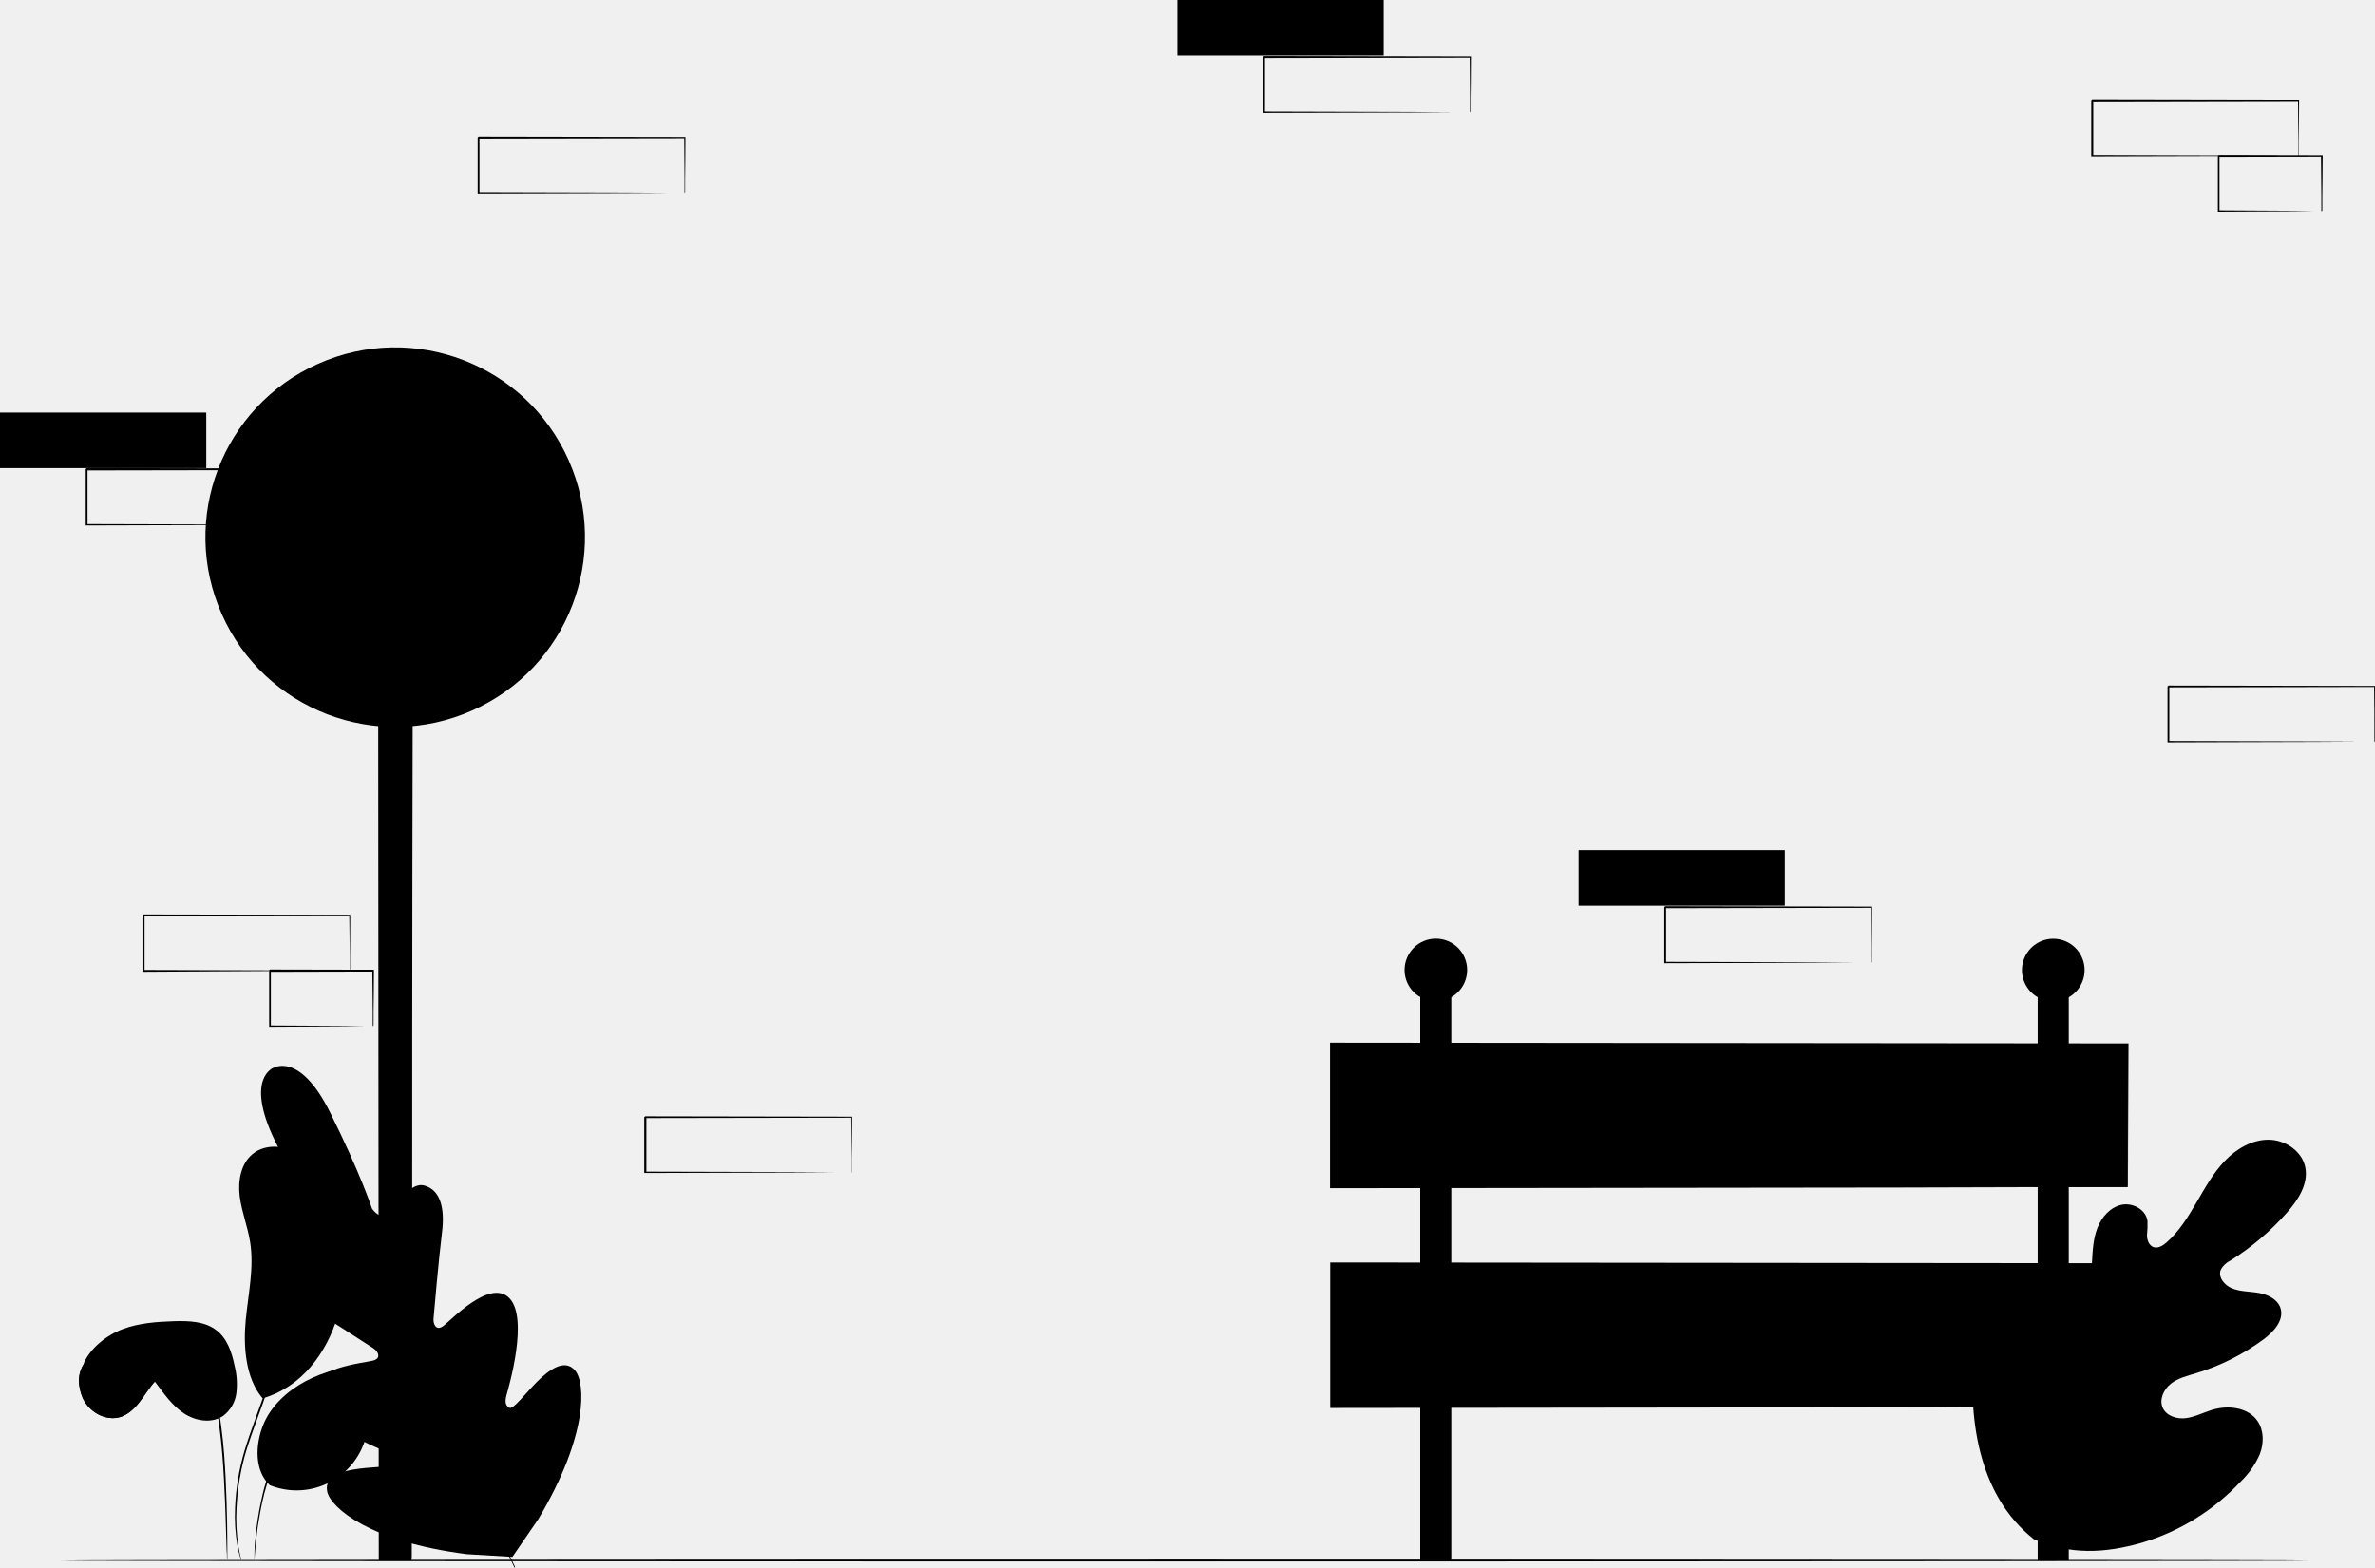
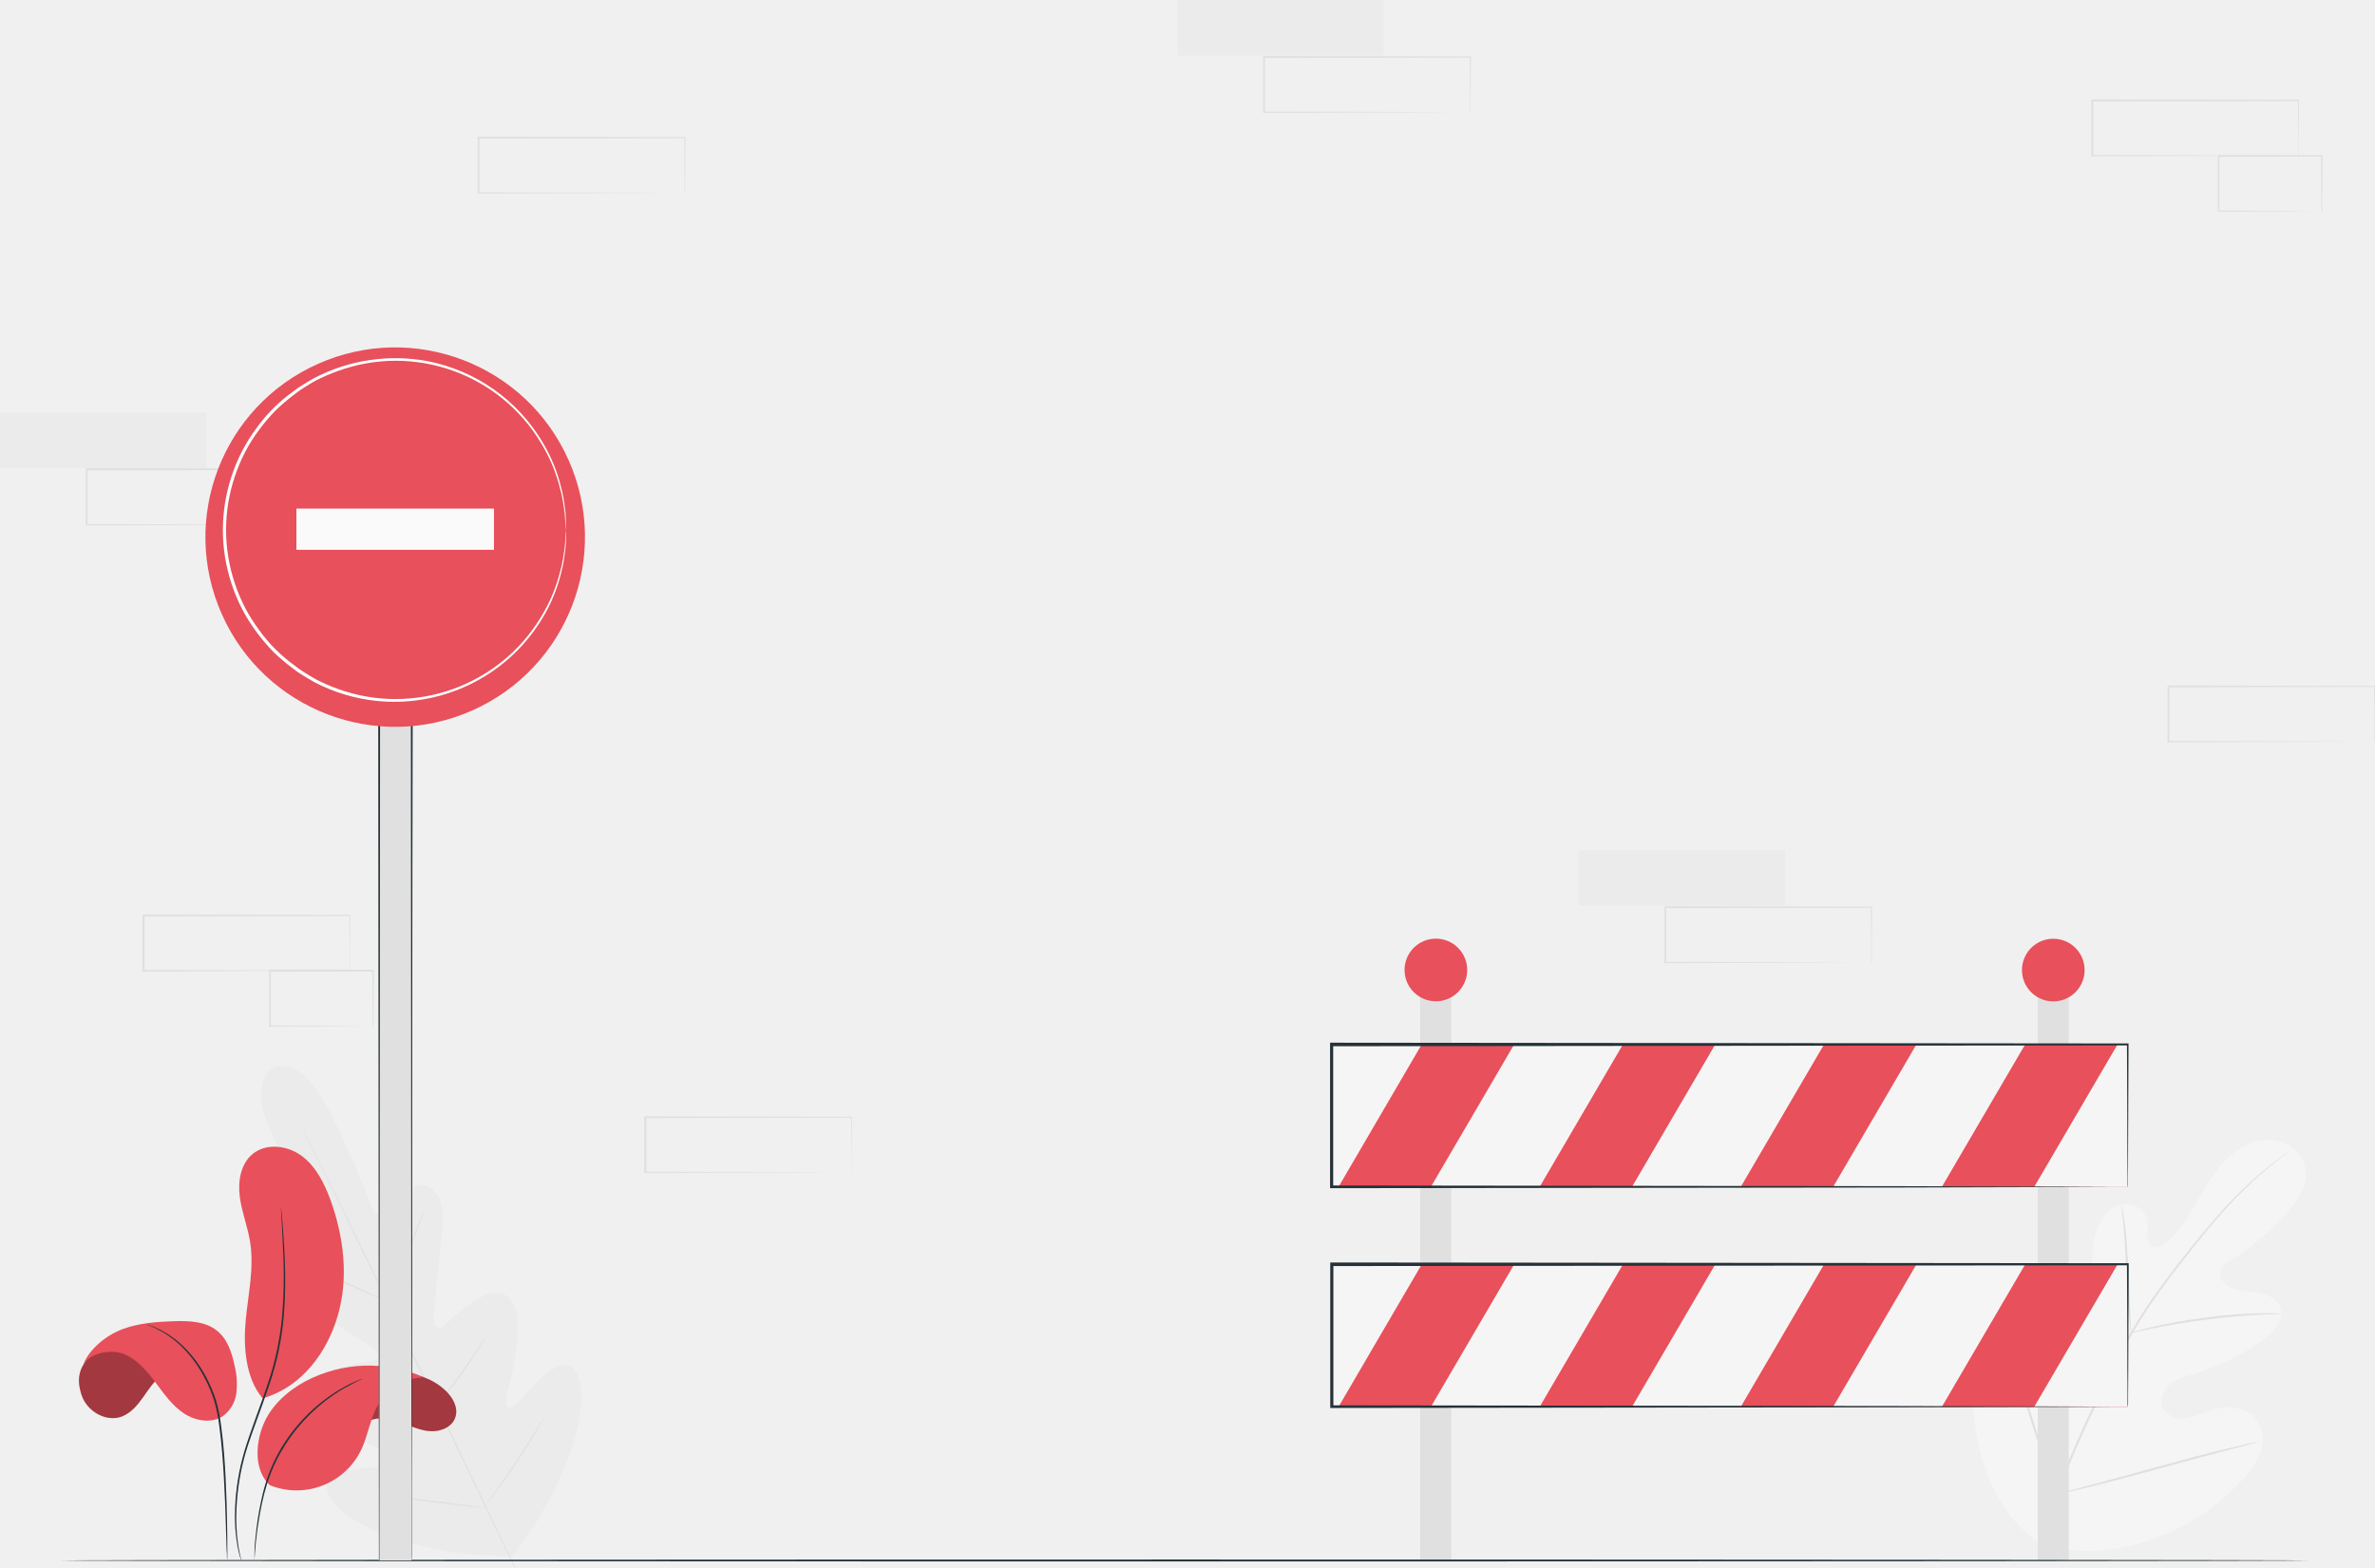
<svg xmlns="http://www.w3.org/2000/svg" viewBox="0 0 662.66 437.53">
  <defs>
- 
- 
- 
-     </defs>
+     <style>
+             .cls-1{fill:#e0e0e0;}.cls-2{fill:#ebebeb;}.cls-3{fill:#f5f5f5;}.cls-4{fill:#e8505b;}.cls-5{opacity:0.3;}.cls-6{fill:#263238;}.cls-7{fill:#fff;}.cls-8{fill:#fafafa;}
+         </style>
+   </defs>
  <g id="Layer_2" data-name="Layer 2">
    <g id="Background_Complete" data-name="Background Complete">
      <path class="cls-1" d="M662.5,207.07s0-.1,0-.28,0-.47,0-.8c0-.72,0-1.74,0-3.05,0-2.67,0-6.52-.09-11.37l.16.15-57.55.11.26-.26h0v7.86c0,2.58,0,5.13,0,7.62l-.25-.26,41,.12,12.1.07,3.27,0,.85,0a1,1,0,0,1,.3,0h-.27l-.82,0-3.21,0-12,.07-41.21.12h-.26V191.59h0c.52-.53.14-.15.26-.26l57.55.1h.16v.16c0,4.89-.07,8.78-.09,11.47,0,1.29,0,2.3,0,3,0,.32,0,.57,0,.77A1.15,1.15,0,0,1,662.5,207.07Z" />
      <rect class="cls-2" x="328.53" width="57.55" height="15.5" />
      <path class="cls-1" d="M410.17,31.4a1.73,1.73,0,0,1,0-.28c0-.2,0-.47,0-.8,0-.72,0-1.73,0-3,0-2.67-.05-6.52-.09-11.38l.16.16-57.55.1.26-.26h0v4c0,1.31,0,2.61,0,3.91V31.4l-.25-.26,41,.12,12.1.07,3.26,0,.86,0,.3,0h-.27l-.82,0-3.22,0-12,.08-41.21.11h-.26V15.91h0c.52-.52.14-.15.26-.26l57.55.1h.16v.16c0,4.9-.07,8.78-.09,11.47,0,1.29,0,2.3,0,3,0,.32,0,.57,0,.77A2.28,2.28,0,0,1,410.17,31.4Z" />
      <path class="cls-1" d="M97.55,271a1.73,1.73,0,0,1,0-.28c0-.21,0-.47,0-.8,0-.72,0-1.74,0-3.05,0-2.66,0-6.52-.09-11.37l.16.16-57.55.1c.11-.12-.26.26.26-.26h0V271L40,270.7l41,.12,12.1.07,3.26,0,.86,0,.3,0h-.27l-.82,0-3.22,0-12,.07L40,271.21h-.25v-7.87c0-1.3,0-2.6,0-3.92v-3.94h0l.27-.26,57.55.1h.16v.16c0,4.89-.07,8.78-.09,11.47,0,1.29,0,2.3,0,3,0,.32,0,.57,0,.77A2.28,2.28,0,0,1,97.55,271Z" />
      <path class="cls-1" d="M104,286.46a1.11,1.11,0,0,1,0-.3c0-.22,0-.49,0-.82,0-.76,0-1.8,0-3.12,0-2.71-.07-6.55-.11-11.26l.2.19-28.78.07.26-.26h0v8q0,3.88,0,7.49l-.25-.25,20.62.12,6,.07,1.6,0,.58,0a3.2,3.2,0,0,1-.52,0l-1.56,0-5.91.06-20.79.12h-.24v-.24q0-3.6,0-7.49c0-1.3,0-2.62,0-4v-4h0c-.06.05.49-.5.26-.26l28.78.06h.2v.2c0,4.76-.08,8.64-.11,11.38,0,1.3,0,2.33,0,3.07,0,.32,0,.58,0,.79A1.21,1.21,0,0,1,104,286.46Z" />
      <path class="cls-1" d="M641.28,43.51a1.73,1.73,0,0,1,0-.28c0-.2,0-.46,0-.79,0-.73,0-1.74,0-3,0-2.67-.05-6.52-.08-11.38l.16.16-57.55.1c.11-.12-.27.26.25-.26h0V43.51l-.26-.26,41,.12,12.09.07,3.27,0H641l.31,0H641l-.83,0-3.21,0-12,.08-41.21.11h-.25v-.25q0-3.73,0-7.62V28h0c.52-.52.15-.15.27-.26l57.55.1h.16V28c0,4.9-.07,8.78-.09,11.47,0,1.3,0,2.3,0,3,0,.32,0,.57,0,.77A2.28,2.28,0,0,1,641.28,43.51Z" />
      <path class="cls-1" d="M647.69,59a1.11,1.11,0,0,1,0-.3c0-.22,0-.49,0-.82,0-.76,0-1.8,0-3.11,0-2.72-.06-6.56-.1-11.27l.2.2-28.78.06.26-.26h0v8c0,2.59,0,5.1,0,7.49l-.24-.25,20.62.12,6,.07,1.61,0,.58,0a3.2,3.2,0,0,1-.52,0l-1.56,0-5.92.06-20.78.12h-.24V59c0-2.39,0-4.9,0-7.49v-8h0l.26-.26,28.78.06h.2v.2c0,4.76-.08,8.64-.1,11.39,0,1.29,0,2.32,0,3.07,0,.32,0,.57,0,.78S647.69,59,647.69,59Z" />
      <rect class="cls-2" y="115.15" width="57.55" height="15.5" />
      <path class="cls-1" d="M81.64,146.54a.9.9,0,0,1,0-.28c0-.2,0-.46,0-.79,0-.72,0-1.74,0-3.05,0-2.67,0-6.52-.08-11.38l.15.16-57.54.1c.11-.11-.27.26.25-.26h0v15.47l-.26-.25,41,.11,12.1.08,3.27,0,.85,0h.31a1.39,1.39,0,0,1-.27,0l-.83,0-3.21,0-12,.07-41.21.12h-.25v-.26c0-2.48,0-5,0-7.62v-7.85h0c.52-.52.15-.14.27-.26l57.54.1h.17V131c0,4.9-.06,8.79-.08,11.48,0,1.29,0,2.3,0,3,0,.32,0,.57,0,.76A2.06,2.06,0,0,1,81.64,146.54Z" />
      <rect class="cls-2" x="440.46" y="237.27" width="57.55" height="15.5" />
      <path class="cls-1" d="M522.1,268.66a1.39,1.39,0,0,1,0-.27c0-.21,0-.47,0-.8,0-.72,0-1.74,0-3,0-2.67,0-6.52-.09-11.38l.16.16-57.55.11c.12-.12-.26.25.26-.26h0v7.86c0,2.58,0,5.13,0,7.61l-.25-.25,41,.12,12.1.07,3.27,0,.85,0h.3a.75.75,0,0,1-.27,0l-.82,0-3.21,0-12,.07-41.21.12h-.26V253.19h0l.26-.27,57.55.11h.16v.15c0,4.9-.07,8.79-.09,11.48,0,1.29,0,2.3,0,3,0,.32,0,.57,0,.77S522.11,268.67,522.1,268.66Z" />
      <path class="cls-1" d="M237.57,327.29a1.58,1.58,0,0,1,0-.28c0-.2,0-.46,0-.79,0-.72,0-1.74,0-3.05,0-2.67-.05-6.52-.09-11.38l.16.16-57.55.1.26-.26h0v7.85c0,2.59,0,5.14,0,7.62L180,327l41,.11,12.1.08,3.26,0,.86,0h.3l-.27,0-.82,0-3.21,0-12,.07-41.21.12h-.26V311.82h0l.26-.26,57.55.1h.16v.16c0,4.9-.07,8.79-.09,11.48,0,1.29,0,2.3,0,3,0,.32,0,.57,0,.77S237.57,327.3,237.57,327.29Z" />
      <path class="cls-1" d="M191,53.87s0-.1,0-.28,0-.46,0-.79c0-.72,0-1.74,0-3,0-2.67-.05-6.52-.09-11.38l.16.16-57.55.1.26-.26h0v7.87c0,2.59,0,5.13,0,7.62l-.25-.25,41,.11,12.1.07,3.27,0h.85l.3,0a1.15,1.15,0,0,1-.27,0h-.82l-3.21,0-12,.07-41.21.12h-.26V38.38h0l.26-.26,57.55.1h.16v.16c0,4.9-.07,8.78-.09,11.47,0,1.3,0,2.3,0,3,0,.32,0,.57,0,.76A1,1,0,0,1,191,53.87Z" />
      <path class="cls-3" d="M567.56,429.65c-16-12.61-18.51-34.44-16.73-53.83.3-3.23.14-6.67,1.85-9.43s5.42-4.49,8.24-3c2.34,1.28,3.23,4.14,4.44,6.53a19,19,0,0,0,7.19,7.71c2,1.19,4.52,2,6.62,1,2.89-1.38,3.44-5.23,3.61-8.46l.93-18c.17-3.23.35-6.52,1.53-9.52s3.56-5.72,6.68-6.4,6.81,1.3,7.27,4.5a28.49,28.49,0,0,1-.14,4c0,1.34.55,2.86,1.8,3.31s2.61-.39,3.63-1.28c3.52-3.06,6-7.12,8.37-11.17s4.65-8.2,7.88-11.58,7.56-5.95,12.2-5.94,9.39,3.14,10.29,7.74-2,9.08-5.11,12.59a72.52,72.52,0,0,1-15.82,13.42,5.82,5.82,0,0,0-2.66,2.55c-.83,2.1,1.08,4.36,3.17,5.19,2.35.94,5,.84,7.47,1.28s5.16,1.71,6,4.14c1.13,3.38-1.82,6.67-4.67,8.78a61.82,61.82,0,0,1-18.86,9.47c-2.42.73-5,1.35-7,2.91s-3.33,4.38-2.31,6.72,4,3.24,6.46,2.92,4.82-1.53,7.23-2.29c4.53-1.41,10.24-.78,12.86,3.22,1.72,2.62,1.68,6.14.56,9.09a23.59,23.59,0,0,1-5.35,7.68,62.07,62.07,0,0,1-27.56,17.07c-10.49,3-20.07,3.38-30.07-.94" />
      <path class="cls-1" d="M573.28,417.76a288.85,288.85,0,0,1,13.28-30.45l3.89-7.8c1.28-2.56,2.55-5.09,3.95-7.5a144.29,144.29,0,0,1,8.82-13.35c3-4.11,6-7.91,8.85-11.43s5.56-6.75,8.16-9.59a114.78,114.78,0,0,1,13.26-12.48c1.67-1.34,3-2.35,3.92-3l1-.75a1.9,1.9,0,0,1,.37-.24l-.33.29-1,.8c-.89.69-2.2,1.72-3.85,3.09a121.5,121.5,0,0,0-13.09,12.58c-2.57,2.85-5.26,6.09-8.08,9.62s-5.81,7.34-8.8,11.45a146.2,146.2,0,0,0-8.76,13.32c-1.38,2.39-2.64,4.91-3.93,7.47s-2.57,5.17-3.88,7.8A295.11,295.11,0,0,0,573.8,418" />
      <path class="cls-1" d="M594.57,372a6.9,6.9,0,0,1-.24-1.39c-.11-.91-.24-2.21-.37-3.83-.27-3.24-.49-7.72-.72-12.67s-.5-9.41-.82-12.64c-.16-1.61-.3-2.91-.4-3.81a6.76,6.76,0,0,1-.1-1.41,6.82,6.82,0,0,1,.33,1.37c.17.89.38,2.19.58,3.8.43,3.23.78,7.71,1,12.66s.4,9.3.54,12.67c.08,1.52.14,2.8.19,3.83A6.21,6.21,0,0,1,594.57,372Z" />
      <path class="cls-1" d="M636.48,366.66a9.55,9.55,0,0,1-1.66.1c-1.07,0-2.62.07-4.53.18-3.82.19-9.09.64-14.88,1.38s-11,1.67-14.76,2.44c-1.88.37-3.39.71-4.44.94a9.09,9.09,0,0,1-1.64.3,8.47,8.47,0,0,1,1.58-.53c1-.3,2.54-.7,4.41-1.13,3.74-.87,9-1.85,14.77-2.61a146,146,0,0,1,14.94-1.21c1.92-.06,3.47,0,4.55,0A7.94,7.94,0,0,1,636.48,366.66Z" />
      <path class="cls-1" d="M573.84,417a2.42,2.42,0,0,1-.26-.53c-.17-.41-.37-.92-.62-1.54-.54-1.34-1.26-3.3-2.12-5.73-1.72-4.87-3.89-11.66-6.19-19.2s-4.4-14.34-6-19.23c-.8-2.38-1.45-4.34-1.94-5.79-.2-.64-.37-1.16-.51-1.58a2,2,0,0,1-.15-.57,1.93,1.93,0,0,1,.26.52c.17.42.37.93.62,1.54.53,1.34,1.26,3.3,2.12,5.74,1.72,4.86,3.89,11.66,6.19,19.19s4.4,14.34,6,19.24c.8,2.38,1.45,4.34,1.94,5.79.2.63.37,1.15.51,1.58A2,2,0,0,1,573.84,417Z" />
      <path class="cls-1" d="M630,402.46a2.09,2.09,0,0,1-.56.2l-1.63.44-6,1.57C616.69,406,609.7,407.91,602,410s-14.74,4-19.84,5.2c-2.55.61-4.62,1.09-6.06,1.39l-1.66.33a2.32,2.32,0,0,1-.58.08,2.09,2.09,0,0,1,.56-.2l1.63-.44,6-1.57c5.07-1.33,12.06-3.24,19.78-5.37s14.74-4,19.84-5.19c2.55-.61,4.62-1.09,6.06-1.39l1.66-.33A2.32,2.32,0,0,1,630,402.46Z" />
      <path class="cls-2" d="M76.37,298s-8.05,2.78.16,20,14,25.8,14,25.8,1.43,4-1.9,4.51S78,347.48,76.41,351.5c-1.65,4.18,1.31,8.24,7.42,11.89s19.21,12.16,20.39,12.93,2.3,2.63.08,3.35-18.71,2-17.64,9.78,19.78,15.18,21.81,16,2.5,1.73,2.3,2.85-5.78,1-10.46,1.59-10,2-9,6.46,11.94,14,39,17.41l12.66.75L150.18,424c14-23.45,13.19-38,10.3-41.48s-7.32-.22-10.64,3.12-6.67,7.81-7.68,7.27-1.41-1.44-.83-3.56,6.27-21.41.79-27.05-16.63,6.57-18.57,7.88-2.7-.74-2.59-2.12,1.48-17,2.36-24-.5-11.89-4.8-13.16c-4.15-1.22-7.56,5.36-10,7.66s-4.73-1.27-4.73-1.27-3.2-9.83-11.73-26.91-15.83-12.28-15.83-12.28" />
      <path class="cls-1" d="M143.57,437.53c-6.21-12.57-16.87-35.09-26.13-54.37s-17.65-36.73-23.79-49.33c-3.08-6.28-5.57-11.37-7.3-14.91-.85-1.75-1.52-3.11-2-4.05l-.51-1.06c-.11-.24-.16-.37-.16-.37s.08.12.2.35l.54,1,2,4c1.77,3.49,4.3,8.57,7.41,14.85,6.21,12.57,14.64,30,23.89,49.27s19.88,41.83,26,54.42" />
      <path class="cls-1" d="M86.52,353.82a4.45,4.45,0,0,1,.88.27c.55.2,1.35.5,2.33.89,2,.78,4.63,1.92,7.56,3.24l7.5,3.4,2.27,1a3.73,3.73,0,0,1,.82.41,4.45,4.45,0,0,1-.88-.27c-.55-.19-1.35-.5-2.32-.9-2-.79-4.62-2-7.55-3.29l-7.51-3.34-2.28-1A3.73,3.73,0,0,1,86.52,353.82Z" />
      <path class="cls-1" d="M108.77,362.25c-.1,0,2-5.66,4.73-12.56s5-12.45,5.09-12.41-2,5.66-4.73,12.56S108.87,362.29,108.77,362.25Z" />
      <path class="cls-1" d="M121.65,392.5a4.54,4.54,0,0,1,.53-.76l1.56-2c1.31-1.7,3.11-4.06,5-6.73s3.54-5.15,4.71-6.95l1.38-2.13a3.77,3.77,0,0,1,.55-.76,4.81,4.81,0,0,1-.42.83c-.29.53-.72,1.29-1.28,2.21-1.11,1.84-2.71,4.35-4.61,7s-3.74,5-5.11,6.68c-.69.82-1.25,1.49-1.66,1.93A4.1,4.1,0,0,1,121.65,392.5Z" />
      <path class="cls-1" d="M99.84,389.31a3.59,3.59,0,0,1,.87,0l2.34.25c2,.22,4.69.57,7.7,1s5.72.78,7.68,1.08l2.33.37a4.39,4.39,0,0,1,.84.19,3.14,3.14,0,0,1-.86,0l-2.34-.25c-2-.23-4.7-.57-7.7-1s-5.73-.79-7.69-1.09l-2.32-.37A3.8,3.8,0,0,1,99.84,389.31Z" />
      <path class="cls-1" d="M107.82,417.46a6.05,6.05,0,0,1,1.1.06l3,.31c2.53.28,6,.69,9.88,1.16s7.35.93,9.87,1.28l3,.43a6.08,6.08,0,0,1,1.09.22,7.63,7.63,0,0,1-1.11-.06l-3-.31c-2.53-.28-6-.69-9.88-1.17s-7.34-.93-9.86-1.27l-3-.44A5.43,5.43,0,0,1,107.82,417.46Z" />
      <path class="cls-1" d="M135.1,420.65a5.92,5.92,0,0,1,.65-1c.49-.67,1.12-1.55,1.88-2.62,1.59-2.22,3.77-5.29,6.07-8.74s4.33-6.64,5.77-9l1.71-2.74a6.68,6.68,0,0,1,.67-1,7,7,0,0,1-.54,1.06c-.36.67-.91,1.63-1.6,2.81-1.38,2.35-3.36,5.56-5.68,9s-4.53,6.51-6.17,8.69c-.83,1.08-1.51,2-2,2.55A8.91,8.91,0,0,1,135.1,420.65Z" />
    </g>
    <g id="Plant">
      <path class="cls-4" d="M73.21,390.19c-4.72-5.57-5.35-14.51-4.65-21.77s2.38-14.58,1.23-21.79c-.68-4.26-2.33-8.34-2.89-12.63s.23-9.13,3.55-11.9c3.82-3.18,9.83-2.43,13.8.56s6.28,7.67,8,12.35c3.69,10.27,5.05,21.66,2,32.15s-10.15,19.86-20.6,23" />
      <path class="cls-4" d="M98.26,402.84c.78-2.69,2.44-5.29,5-6.4s5.77-.49,8.5.5,5.42,2.33,8.32,2.5,6.18-1.19,7-4c.82-2.61-.75-5.39-2.72-7.29A17.22,17.22,0,0,0,96.22,395" />
      <g class="cls-5">
        <path d="M98.26,402.84c.78-2.69,2.44-5.29,5-6.4s5.77-.49,8.5.5,5.42,2.33,8.32,2.5,6.18-1.19,7-4c.82-2.61-.75-5.39-2.72-7.29A17.22,17.22,0,0,0,96.22,395" />
      </g>
      <path class="cls-4" d="M75.26,414.5c-4.26-4.05-4.05-11.09-1.92-16.57s6.76-9.68,11.94-12.46a37.86,37.86,0,0,1,33-1.07,15.64,15.64,0,0,0-12.65,7.43c-2.34,3.88-2.86,8.59-4.79,12.68a20,20,0,0,1-25.55,10" />
      <path class="cls-6" d="M71,435.87a2.89,2.89,0,0,1,0-.64c0-.42,0-1.05,0-1.84,0-1.6.2-3.91.55-6.75a88.09,88.09,0,0,1,1.8-9.89A45.18,45.18,0,0,1,77.8,405.3,47.55,47.55,0,0,1,92.91,389c1.18-.81,2.32-1.43,3.31-2s1.89-.95,2.61-1.3l1.7-.7a2.89,2.89,0,0,1,.61-.21,3.36,3.36,0,0,1-.57.31l-1.65.79c-.71.37-1.57.82-2.56,1.37s-2.08,1.22-3.24,2a48.68,48.68,0,0,0-14.87,16.22c-4.33,7.57-5.52,15.54-6.4,21.13-.39,2.82-.6,5.12-.71,6.71q-.08,1.13-.12,1.83A4.09,4.09,0,0,1,71,435.87Z" />
      <path class="cls-4" d="M30,374.76c-8.73,5.27-8.7,10.06-7.24,14.58s6.81,7.67,11.25,6c2.51-1,4.33-3.14,5.89-5.34s3-4.53,5.18-6.11,5.34-2.18,7.52-.61" />
      <g class="cls-5">
        <path d="M30,374.76c-8.73,5.27-8.7,10.06-7.24,14.58s6.81,7.67,11.25,6c2.51-1,4.33-3.14,5.89-5.34s3-4.53,5.18-6.11,5.34-2.18,7.52-.61" />
      </g>
      <path class="cls-4" d="M23.42,380.54c2.28-3.16,7.92-4.07,11.48-2.5s6.16,4.7,8.5,7.81,4.6,6.4,7.84,8.57,7.75,2.95,11,.77a9.43,9.43,0,0,0,3.72-6.45,21.25,21.25,0,0,0-.51-7.61c-.77-3.66-2-7.49-5-9.81-3.27-2.59-7.8-2.71-12-2.58-4.78.16-9.64.52-14.12,2.17s-9.07,5.24-11,9.63" />
      <path class="cls-6" d="M63.38,435.42a5,5,0,0,1-.06-.75c0-.55,0-1.27-.09-2.17-.06-1.94-.15-4.64-.25-8s-.25-7.37-.5-11.81-.58-9.32-1.26-14.39A46.14,46.14,0,0,0,59.78,391a37.88,37.88,0,0,0-2.66-6.39,34.6,34.6,0,0,0-7-9.33,27.69,27.69,0,0,0-6.51-4.47c-.84-.42-1.52-.68-2-.86a3.12,3.12,0,0,1-.69-.31,6.86,6.86,0,0,1,.73.21,15.86,15.86,0,0,1,2,.78A25.72,25.72,0,0,1,50.33,375a34,34,0,0,1,7.21,9.38,38.1,38.1,0,0,1,2.73,6.46,46,46,0,0,1,1.47,7.39c.68,5.1,1,10,1.22,14.44s.32,8.45.39,11.82.08,6.08.08,8c0,.9,0,1.62,0,2.16A4,4,0,0,1,63.38,435.42Z" />
      <path class="cls-6" d="M67.27,435.42a1.13,1.13,0,0,1-.1-.24c0-.2-.13-.44-.22-.74a27.54,27.54,0,0,1-.68-2.86,48.71,48.71,0,0,1-.68-10.8,65.26,65.26,0,0,1,2.62-15.84c1.75-5.79,4.24-12,6.44-18.55a81.29,81.29,0,0,0,4.07-19.11,129.57,129.57,0,0,0,.37-16c-.14-4.56-.38-8.24-.52-10.79-.07-1.24-.12-2.22-.16-2.94,0-.31,0-.56,0-.76a1,1,0,0,1,0-.26,1,1,0,0,1,0,.26c0,.2,0,.45.08.76.07.71.15,1.68.26,2.92.21,2.55.5,6.23.69,10.8a126.56,126.56,0,0,1-.26,16.05,80.56,80.56,0,0,1-4.06,19.23c-2.2,6.62-4.7,12.77-6.47,18.53A66.59,66.59,0,0,0,66,420.79a51.58,51.58,0,0,0,.51,10.75c.22,1.26.41,2.23.58,2.88.07.3.13.54.18.74A1.27,1.27,0,0,1,67.27,435.42Z" />
    </g>
    <g id="Fence">
      <rect class="cls-1" x="396.27" y="276.16" width="8.67" height="159.37" />
      <path class="cls-4" d="M409.37,270.71a8.74,8.74,0,1,1-8.74-8.74A8.74,8.74,0,0,1,409.37,270.71Z" />
      <rect class="cls-1" x="568.55" y="276.16" width="8.67" height="159.37" />
      <path class="cls-4" d="M581.64,270.71A8.74,8.74,0,1,1,572.9,262,8.73,8.73,0,0,1,581.64,270.71Z" />
      <rect class="cls-4" x="371.52" y="291.54" width="222.11" height="39.74" />
      <polygon class="cls-3" points="396.66 291.54 396.27 292.19 373.45 331.28 371.52 331.28 371.52 291.54 396.66 291.54" />
      <polygon class="cls-3" points="452.8 291.54 429.57 331.28 399.22 331.28 408.45 315.49 422.45 291.54 452.8 291.54" />
      <polygon class="cls-3" points="508.91 291.54 485.68 331.28 455.33 331.28 478.56 291.54 508.91 291.54" />
      <polygon class="cls-3" points="565.02 291.55 541.79 331.28 511.45 331.28 534.68 291.55 565.02 291.55" />
      <polygon class="cls-3" points="593.63 291.55 593.63 331.28 567.56 331.28 590.8 291.55 593.63 291.55" />
      <rect class="cls-4" x="371.52" y="352.93" width="222.11" height="39.74" />
      <polygon class="cls-3" points="396.66 352.93 396.27 353.59 373.45 392.67 371.52 392.67 371.52 352.93 396.66 352.93" />
      <polygon class="cls-3" points="452.8 352.93 429.57 392.67 399.22 392.67 408.45 376.88 422.45 352.93 452.8 352.93" />
      <polygon class="cls-3" points="508.91 352.93 485.68 392.67 455.33 392.67 478.56 352.93 508.91 352.93" />
      <polygon class="cls-3" points="565.02 352.94 541.79 392.67 511.45 392.67 534.68 352.94 565.02 352.94" />
      <polygon class="cls-3" points="593.63 352.94 593.63 392.67 567.56 392.67 590.8 352.94 593.63 352.94" />
      <path class="cls-6" d="M593.63,331.28s0-.24,0-.69,0-1.13,0-2c0-1.77,0-4.35-.05-7.72,0-6.76-.07-16.67-.13-29.34l.23.23L371.54,292h0l.44-.44v39.74l-.44-.44,158.12.19,46.89.13,12.67.06,3.29,0,1.14,0s-.36,0-1.08,0l-3.24,0-12.57.06-46.79.13-158.43.19h-.43v-.43c0-12.76,0-26.13,0-39.74v-.44h.46l222.09.21h.23v.23c-.05,12.73-.1,22.68-.13,29.48,0,3.34,0,5.91-.05,7.67,0,.84,0,1.48,0,1.94S593.63,331.28,593.63,331.28Z" />
      <path class="cls-6" d="M593.63,392.67s0-.24,0-.69,0-1.12,0-2c0-1.77,0-4.36-.05-7.73,0-6.76-.07-16.67-.13-29.34l.23.23-222.09.21h0l.44-.44v39.74l-.44-.43,158.12.19,46.89.12,12.67.06,3.29,0,1.14,0-1.08,0-3.24,0-12.57.06-46.79.12-158.43.19h-.43v-.43c0-12.76,0-26.13,0-39.74v-.44h.46l222.09.21h.23v.23c-.05,12.73-.1,22.68-.13,29.48q0,5-.05,7.67,0,1.26,0,1.95C593.65,392.46,593.63,392.67,593.63,392.67Z" />
    </g>
    <g id="Floor">
      <path class="cls-6" d="M644.23,435.53c0,.14-140.49.26-313.76.26s-313.79-.12-313.79-.26,140.47-.27,313.79-.27S644.23,435.38,644.23,435.53Z" />
    </g>
    <g id="Sign">
      <rect class="cls-1" x="105.71" y="192.73" width="9.1" height="242.79" />
      <path class="cls-6" d="M114.82,435.53s0-.44,0-1.27,0-2.06,0-3.67c0-3.22,0-8,0-14.08,0-12.23,0-29.93-.07-51.85,0-43.81-.07-104.47-.11-171.93l.26.26h-9.11l.26-.26c-.09,117-.17,215.3-.19,242.79l-.07-.06,6.88,0c1.5,0,2.23,0,2.23,0l-2.19,0-6.92,0h-.06v-.07c0-27.49-.1-125.79-.2-242.79v-.26h9.63v.26C115,260.27,115,321,115,364.85c0,21.89-.06,39.57-.08,51.79,0,6.09,0,10.81,0,14,0,1.59,0,2.8,0,3.63S114.82,435.53,114.82,435.53Z" />
      <circle class="cls-4" cx="110.27" cy="149.91" r="52.94" transform="translate(-51.46 57.84) rotate(-24.01)" />
      <path class="cls-7" d="M157.92,147.92a4.08,4.08,0,0,1-.09-.78c0-.55-.09-1.3-.16-2.26,0-.5-.07-1-.11-1.66s-.2-1.27-.3-2a35.25,35.25,0,0,0-1-4.91A45.29,45.29,0,0,0,151,123.71a47.26,47.26,0,0,0-56.78-20.15A49.91,49.91,0,0,0,88,106.27c-1,.54-2,1.17-2.94,1.76a25.75,25.75,0,0,0-2.85,2,54.55,54.55,0,0,0-5.35,4.55A51.87,51.87,0,0,0,72.26,120a45.52,45.52,0,0,0-6.75,13,46.83,46.83,0,0,0,0,29.78,45.55,45.55,0,0,0,6.74,13,43.2,43.2,0,0,0,10,10,24.85,24.85,0,0,0,2.85,2c1,.59,1.94,1.22,2.94,1.76a49.91,49.91,0,0,0,6.16,2.71A47.38,47.38,0,0,0,151,172.11a45,45,0,0,0,5.29-12.61,34.85,34.85,0,0,0,1-4.9c.11-.72.24-1.38.3-2s.08-1.16.11-1.66c.07-1,.12-1.71.16-2.26a3.87,3.87,0,0,1,.09-.77,7.45,7.45,0,0,1,0,.77c0,.55,0,1.3-.07,2.27,0,.5,0,1.06-.06,1.67s-.17,1.28-.26,2a34.62,34.62,0,0,1-.93,5,45.06,45.06,0,0,1-5.2,12.79,48.23,48.23,0,0,1-63.78,17.94c-1-.55-2-1.19-3-1.78a23.84,23.84,0,0,1-2.91-2,53.94,53.94,0,0,1-5.46-4.63,54,54,0,0,1-4.72-5.57,46.52,46.52,0,0,1-6.89-13.25,47.61,47.61,0,0,1,0-30.36,46.63,46.63,0,0,1,6.88-13.25,44.22,44.22,0,0,1,10.18-10.19,24.63,24.63,0,0,1,2.91-2c1-.59,2-1.23,3-1.78a48.93,48.93,0,0,1,31.51-4.77,47.92,47.92,0,0,1,32.27,22.71,44.94,44.94,0,0,1,5.2,12.79,34.62,34.62,0,0,1,.93,5c.09.72.21,1.39.26,2s.05,1.17.06,1.67c0,1,.06,1.72.07,2.27A7.71,7.71,0,0,1,157.92,147.92Z" />
      <rect class="cls-8" x="82.7" y="141.95" width="55.13" height="11.5" />
    </g>
  </g>
</svg>
